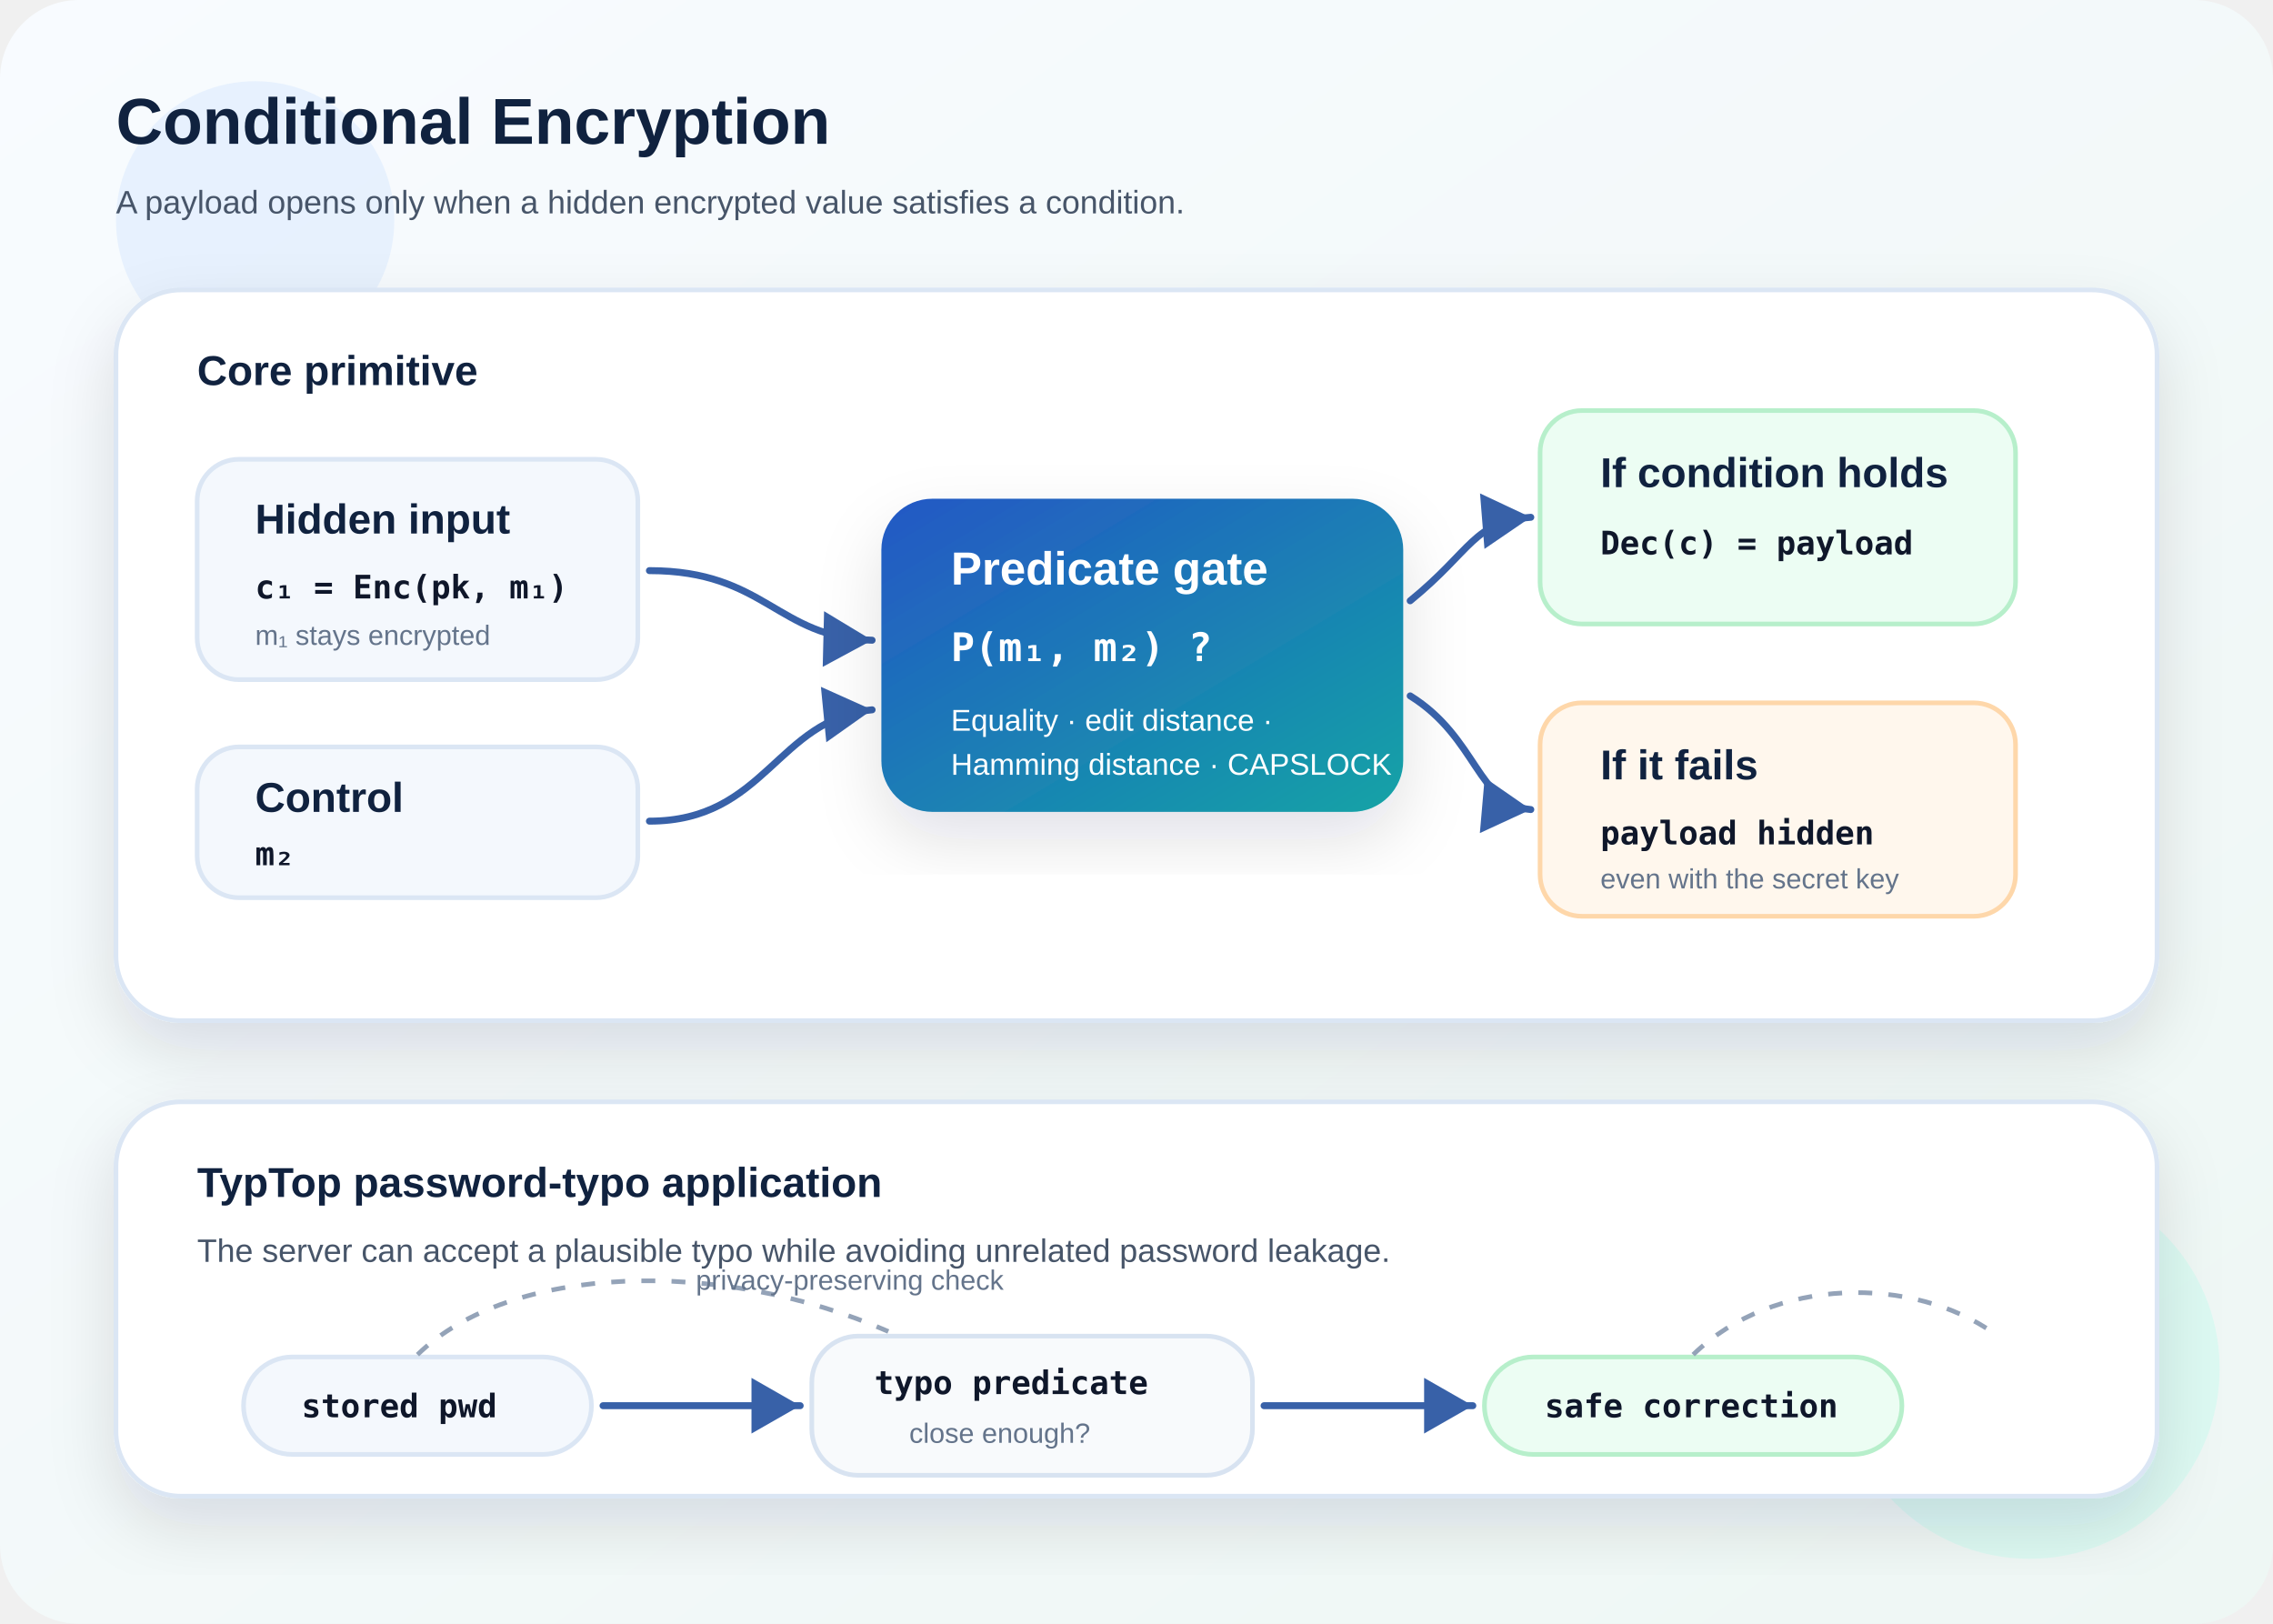
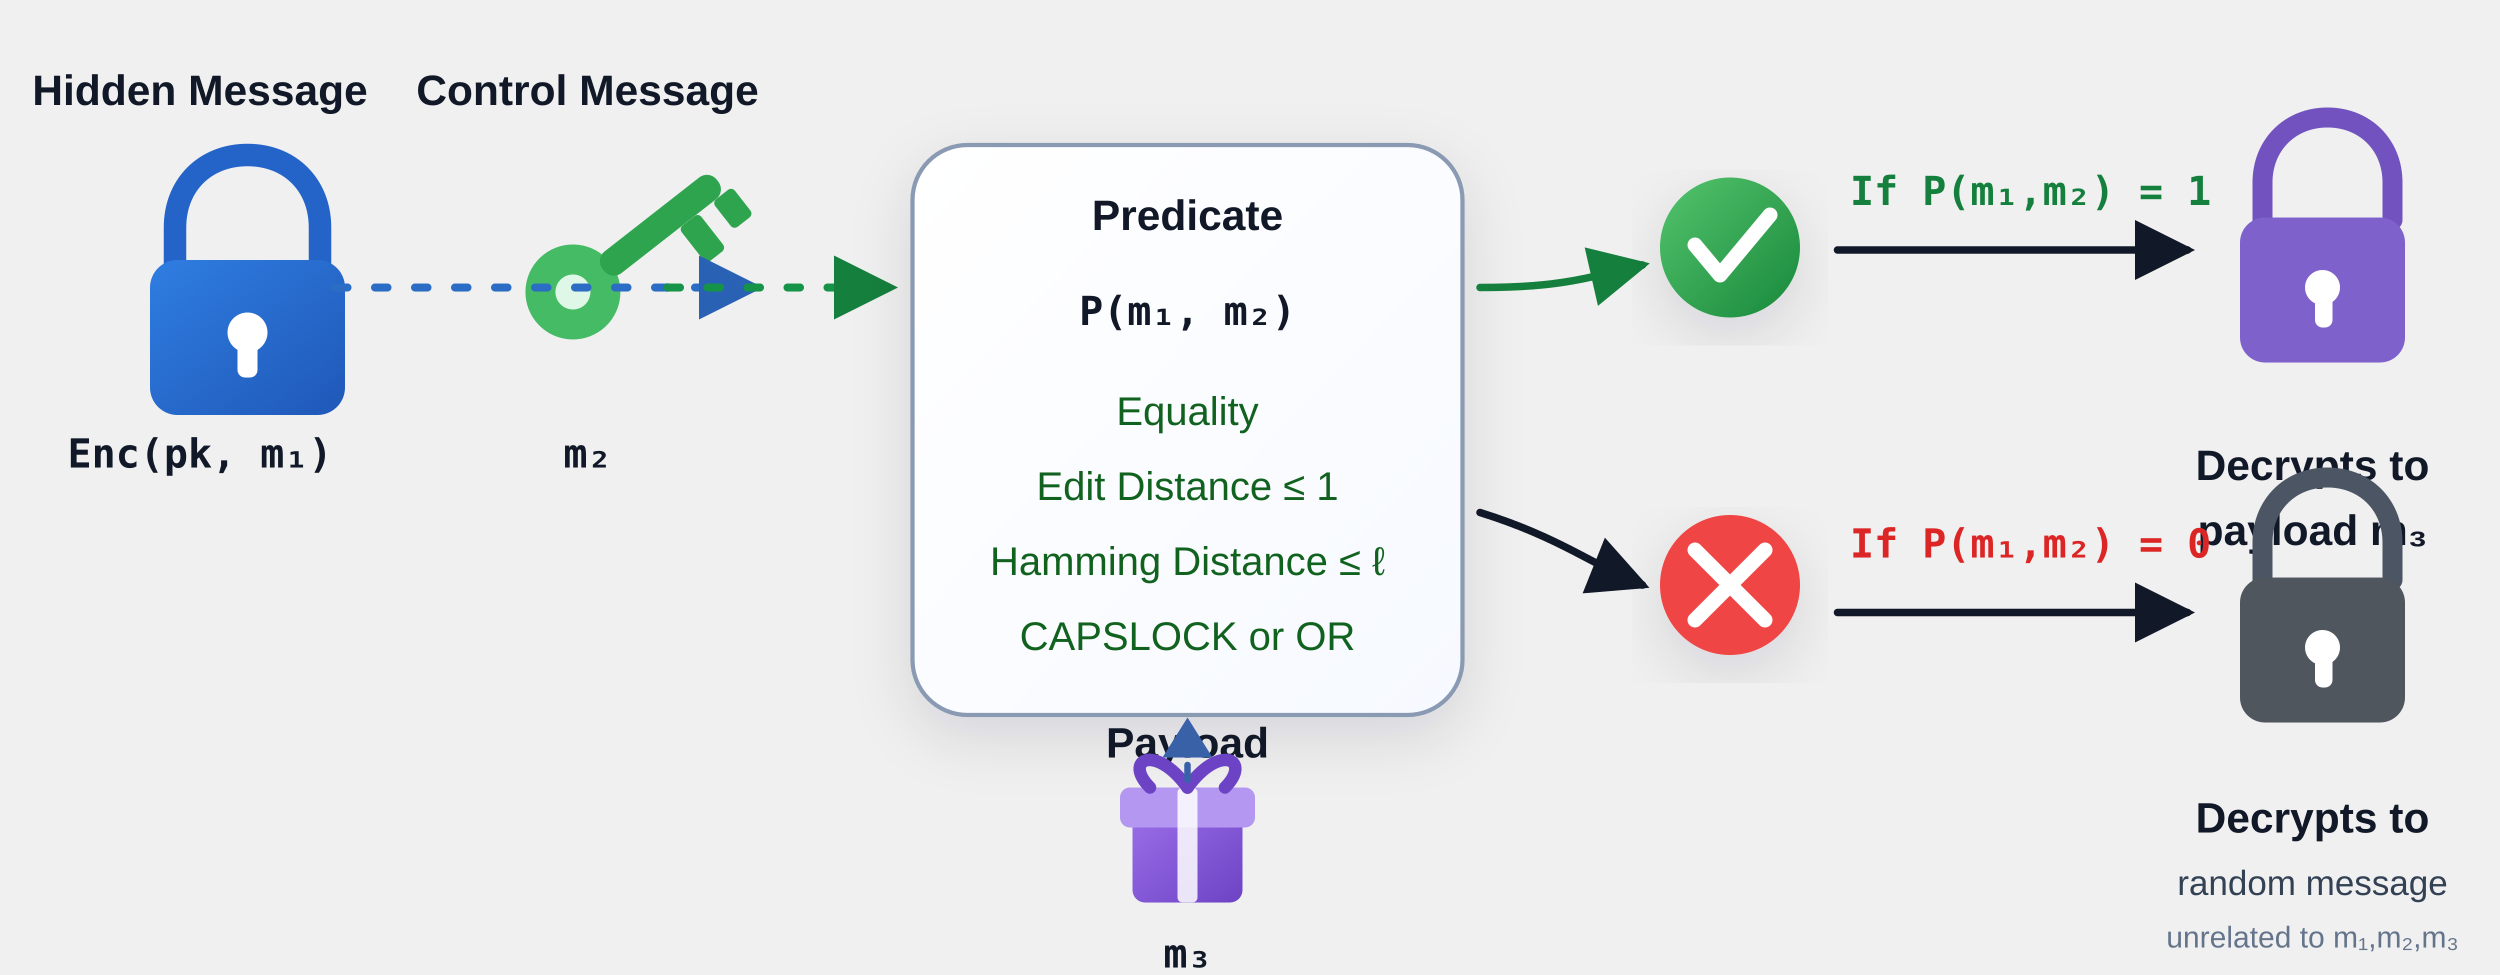
- <svg xmlns="http://www.w3.org/2000/svg" viewBox="0 0 980 700" role="img" aria-labelledby="title desc">
+ <svg xmlns="http://www.w3.org/2000/svg" viewBox="0 0 1000 390" role="img" aria-labelledby="title desc">
  <defs>
-     <linearGradient id="bg" x1="0" y1="0" x2="1" y2="1">
-       <stop offset="0" stop-color="#f8fbff" />
-       <stop offset="1" stop-color="#eef7f4" />
+     <linearGradient id="gate" x1="0" y1="0" x2="1" y2="1">
+       <stop offset="0" stop-color="#ffffff" />
+       <stop offset="1" stop-color="#f6f9ff" />
    </linearGradient>
-     <linearGradient id="blue" x1="0" y1="0" x2="1" y2="1">
-       <stop offset="0" stop-color="#2457c5" />
-       <stop offset="1" stop-color="#13a3a6" />
+     <linearGradient id="lockBlue" x1="0" y1="0" x2="1" y2="1">
+       <stop offset="0" stop-color="#2f7de1" />
+       <stop offset="1" stop-color="#1f58b8" />
    </linearGradient>
-     <filter id="shadow" x="-20%" y="-20%" width="140%" height="140%">
-       <feDropShadow dx="0" dy="12" stdDeviation="14" flood-color="#0f172a" flood-opacity="0.12" />
+     <linearGradient id="giftPurple" x1="0" y1="0" x2="1" y2="1">
+       <stop offset="0" stop-color="#9b6ee8" />
+       <stop offset="1" stop-color="#6d43c5" />
+     </linearGradient>
+     <linearGradient id="green" x1="0" y1="0" x2="1" y2="1">
+       <stop offset="0" stop-color="#54c46d" />
+       <stop offset="1" stop-color="#18883b" />
+     </linearGradient>
+     <filter id="softShadow" x="-20%" y="-20%" width="140%" height="140%">
+       <feDropShadow dx="0" dy="8" stdDeviation="12" flood-color="#0f172a" flood-opacity="0.12" />
    </filter>
-     <marker id="arrow" markerWidth="10" markerHeight="10" refX="8" refY="5" orient="auto" markerUnits="strokeWidth">
-       <path d="M1,1 L8,5 L1,9 Z" fill="#3861a8" />
+     <marker id="arrowBlue" markerWidth="10" markerHeight="10" refX="8" refY="5" orient="auto" markerUnits="strokeWidth">
+       <path d="M1,1 L9,5 L1,9 Z" fill="#2962b5" />
+     </marker>
+     <marker id="arrowGreen" markerWidth="10" markerHeight="10" refX="8" refY="5" orient="auto" markerUnits="strokeWidth">
+       <path d="M1,1 L9,5 L1,9 Z" fill="#15803d" />
+     </marker>
+     <marker id="arrowDark" markerWidth="10" markerHeight="10" refX="8" refY="5" orient="auto" markerUnits="strokeWidth">
+       <path d="M1,1 L9,5 L1,9 Z" fill="#111827" />
    </marker>
    <style>
-       .panel{fill:#fff;stroke:#dbe6f4;stroke-width:2;filter:url(#shadow)}
-       .soft{fill:#f4f8fd;stroke:#dbe6f4;stroke-width:2}
-       .title{font:700 28px -apple-system,BlinkMacSystemFont,"Segoe UI",Arial,sans-serif;fill:#10223f}
-       .h{font:700 18px -apple-system,BlinkMacSystemFont,"Segoe UI",Arial,sans-serif;fill:#10223f}
-       .t{font:500 14px -apple-system,BlinkMacSystemFont,"Segoe UI",Arial,sans-serif;fill:#475569}
-       .small{font:500 12px -apple-system,BlinkMacSystemFont,"Segoe UI",Arial,sans-serif;fill:#64748b}
-       .code{font:700 14px "SFMono-Regular",Consolas,monospace;fill:#0f172a}
-       .white{fill:#fff}
-       .arrow{stroke:#3861a8;stroke-width:3;fill:none;marker-end:url(#arrow);stroke-linecap:round}
-       .dash{stroke:#94a3b8;stroke-width:2;fill:none;stroke-dasharray:6 7}
-       .good{fill:#ecfdf3;stroke:#b7efcb;stroke-width:2}
-       .bad{fill:#fff7ed;stroke:#fed7aa;stroke-width:2}
+       .label{font:700 17px -apple-system,BlinkMacSystemFont,"Segoe UI",Arial,sans-serif;fill:#111827}
+       .small{font:500 14px -apple-system,BlinkMacSystemFont,"Segoe UI",Arial,sans-serif;fill:#334155}
+       .mini{font:500 12px -apple-system,BlinkMacSystemFont,"Segoe UI",Arial,sans-serif;fill:#64748b}
+       .code{font:700 16px "SFMono-Regular",Consolas,monospace;fill:#111827}
+       .greenText{font:700 16px "SFMono-Regular",Consolas,monospace;fill:#15803d}
+       .redText{font:700 16px "SFMono-Regular",Consolas,monospace;fill:#dc2626}
+       .gateText{font:500 16px -apple-system,BlinkMacSystemFont,"Segoe UI",Arial,sans-serif;fill:#12621f}
+       .gateBox{fill:url(#gate);stroke:#8a9ab2;stroke-width:1.7;filter:url(#softShadow)}
+       .dashBlue{stroke:#2b6cc5;stroke-width:3.2;stroke-linecap:round;stroke-dasharray:5 11;fill:none;marker-end:url(#arrowBlue)}
+       .dashGreen{stroke:#159447;stroke-width:3.2;stroke-linecap:round;stroke-dasharray:5 11;fill:none;marker-end:url(#arrowGreen)}
+       .solidGreen{stroke:#15803d;stroke-width:3;stroke-linecap:round;fill:none;marker-end:url(#arrowGreen)}
+       .solidDark{stroke:#111827;stroke-width:3;stroke-linecap:round;fill:none;marker-end:url(#arrowDark)}
+       .thinDash{stroke:#7c8ba1;stroke-width:2.5;stroke-linecap:round;stroke-dasharray:6 8;fill:none;marker-end:url(#arrowBlue)}
    </style>
  </defs>
-   <rect x="0" y="0" width="980" height="700" rx="34" fill="url(#bg)" />
-   <circle cx="110" cy="95" r="60" fill="#dbeafe" opacity="0.55" />
-   <circle cx="875" cy="590" r="82" fill="#ccfbf1" opacity="0.55" />
-   <text x="50" y="62" class="title">Conditional Encryption</text>
-   <text x="50" y="92" class="t">A payload opens only when a hidden encrypted value satisfies a condition.</text>
-   <rect x="50" y="125" width="880" height="315" rx="28" class="panel" />
-   <text x="85" y="166" class="h">Core primitive</text>
-   <rect x="85" y="198" width="190" height="95" rx="18" class="soft" />
-   <text x="110" y="230" class="h">Hidden input</text>
-   <text x="110" y="258" class="code">c₁ = Enc(pk, m₁)</text>
-   <text x="110" y="278" class="small">m₁ stays encrypted</text>
-   <rect x="85" y="322" width="190" height="65" rx="18" class="soft" />
-   <text x="110" y="350" class="h">Control</text>
-   <text x="110" y="373" class="code">m₂</text>
-   <path d="M280 246 C330 246, 335 275, 376 276" class="arrow" />
-   <path d="M280 354 C330 354, 335 310, 376 306" class="arrow" />
-   <rect x="380" y="215" width="225" height="135" rx="22" fill="url(#blue)" filter="url(#shadow)" />
-   <text x="410" y="252" class="white" style="font:700 20px -apple-system,BlinkMacSystemFont,'Segoe UI',Arial,sans-serif">Predicate gate</text>
-   <text x="410" y="285" class="white" style="font:700 17px 'SFMono-Regular',Consolas,monospace">P(m₁, m₂) ?</text>
-   <text x="410" y="315" class="white" style="font:500 13px -apple-system,BlinkMacSystemFont,'Segoe UI',Arial,sans-serif">Equality · edit distance ·</text>
-   <text x="410" y="334" class="white" style="font:500 13px -apple-system,BlinkMacSystemFont,'Segoe UI',Arial,sans-serif">Hamming distance · CAPSLOCK</text>
-   <rect x="664" y="177" width="205" height="92" rx="18" class="good" />
-   <text x="690" y="210" class="h">If condition holds</text>
-   <text x="690" y="239" class="code">Dec(c) = payload</text>
-   <rect x="664" y="303" width="205" height="92" rx="18" class="bad" />
-   <text x="690" y="336" class="h">If it fails</text>
-   <text x="690" y="364" class="code">payload hidden</text>
-   <text x="690" y="383" class="small">even with the secret key</text>
-   <path d="M608 259 C635 237, 635 225, 660 223" class="arrow" />
-   <path d="M608 300 C637 318, 637 347, 660 349" class="arrow" />
-   <rect x="50" y="475" width="880" height="170" rx="28" class="panel" />
-   <text x="85" y="516" class="h">TypTop password-typo application</text>
-   <text x="85" y="544" class="t">The server can accept a plausible typo while avoiding unrelated password leakage.</text>
-   <rect x="105" y="585" width="150" height="42" rx="21" class="soft" />
-   <text x="130" y="611" class="code">stored pwd</text>
-   <path d="M260 606 L345 606" class="arrow" />
-   <rect x="350" y="576" width="190" height="60" rx="20" fill="#f8fafc" stroke="#d8e3f1" stroke-width="2" />
-   <text x="377" y="601" class="code">typo predicate</text>
-   <text x="392" y="622" class="small">close enough?</text>
-   <path d="M545 606 L635 606" class="arrow" />
-   <rect x="640" y="585" width="180" height="42" rx="21" fill="#ecfdf3" stroke="#b7efcb" stroke-width="2" />
-   <text x="666" y="611" class="code">safe correction</text>
-   <path d="M180 584 C220 545, 310 542, 383 574" class="dash" />
-   <path d="M730 584 C765 550, 825 550, 860 575" class="dash" />
-   <text x="300" y="556" class="small">privacy-preserving check</text>
+   <rect x="0" y="0" width="1000" height="390" rx="34" fill="rgba(255,255,255,0)" />
+   <text x="80" y="42" text-anchor="middle" class="label">Hidden Message</text>
+   <g transform="translate(54 76)">
+     <path d="M16 30 v-15 c0-17 12-29 29-29s29 12 29 29v15" fill="none" stroke="#2464c8" stroke-width="9" stroke-linecap="round" />
+     <rect x="6" y="28" width="78" height="62" rx="11" fill="url(#lockBlue)" />
+     <circle cx="45" cy="57" r="8" fill="#fff" />
+     <rect x="41" y="58" width="8" height="17" rx="3" fill="#fff" />
+   </g>
+   <text x="80" y="187" text-anchor="middle" class="code">Enc(pk, m₁)</text>
+   <text x="235" y="42" text-anchor="middle" class="label">Control Message</text>
+   <g transform="translate(204 83) rotate(-38 35 35)">
+     <circle cx="28" cy="28" r="19" fill="#45bb65" />
+     <circle cx="28" cy="28" r="7" fill="#def7e6" />
+     <rect x="43" y="23" width="58" height="11" rx="5" fill="#2fa44f" />
+     <rect x="77" y="34" width="10" height="18" rx="2" fill="#2fa44f" />
+     <rect x="94" y="34" width="10" height="14" rx="2" fill="#2fa44f" />
+   </g>
+   <text x="235" y="187" text-anchor="middle" class="code">m₂</text>
+   <path d="M134 115 C190 115 246 115 302 115" class="dashBlue" />
+   <path d="M267 115 C302 115 326 115 356 115" class="dashGreen" />
+   <rect x="365" y="58" width="220" height="228" rx="22" class="gateBox" />
+   <text x="475" y="92" text-anchor="middle" class="label">Predicate</text>
+   <text x="475" y="130" text-anchor="middle" class="code">P(m₁, m₂)</text>
+   <text x="475" y="170" text-anchor="middle" class="gateText">Equality</text>
+   <text x="475" y="200" text-anchor="middle" class="gateText">Edit Distance ≤ 1</text>
+   <text x="475" y="230" text-anchor="middle" class="gateText">Hamming Distance ≤ ℓ</text>
+   <text x="475" y="260" text-anchor="middle" class="gateText">CAPSLOCK or OR</text>
+   <g transform="translate(445 303)">
+     <text x="30" y="0" text-anchor="middle" class="label">Payload</text>
+     <rect x="8" y="22" width="44" height="36" rx="5" fill="url(#giftPurple)" />
+     <rect x="3" y="12" width="54" height="16" rx="4" fill="#b397f0" />
+     <rect x="26" y="12" width="8" height="46" rx="2" fill="#fff" opacity="0.85" />
+     <path d="M30 12 C17 -6 4 1 15 12" fill="none" stroke="#6d43c5" stroke-width="5" stroke-linecap="round" />
+     <path d="M30 12 C43 -6 56 1 45 12" fill="none" stroke="#6d43c5" stroke-width="5" stroke-linecap="round" />
+     <text x="30" y="84" text-anchor="middle" class="code">m₃</text>
+   </g>
+   <line x1="475" y1="312" x2="475" y2="294" stroke="#3861a8" stroke-width="2.6" stroke-linecap="round" stroke-dasharray="6 7" />
+   <path d="M475 287 L465 303 L485 303 Z" fill="#3861a8" />
+   <path d="M592 115 C625 115 635 111 657 106" class="solidGreen" />
+   <circle cx="692" cy="99" r="28" fill="url(#green)" filter="url(#softShadow)" />
+   <path d="M678 98 L688 110 L708 86" fill="none" stroke="#fff" stroke-width="6" stroke-linecap="round" stroke-linejoin="round" />
+   <text x="740" y="82" class="greenText">If P(m₁,m₂) = 1</text>
+   <path d="M735 100 L875 100" class="solidDark" />
+   <g transform="translate(892 62)">
+     <path d="M13 26 v-15 c0-15 11-26 26-26s26 11 26 26v15" fill="none" stroke="#7152bf" stroke-width="8" stroke-linecap="round" />
+     <rect x="4" y="25" width="66" height="58" rx="10" fill="#7e61cb" />
+     <circle cx="37" cy="53" r="7" fill="#fff" />
+     <rect x="34" y="54" width="7" height="15" rx="3" fill="#fff" />
+   </g>
+   <text x="925" y="192" text-anchor="middle" class="label">Decrypts to</text>
+   <text x="925" y="218" text-anchor="middle" class="label">payload m₃</text>
+   <path d="M592 205 C624 215 637 226 657 234" class="solidDark" />
+   <circle cx="692" cy="234" r="28" fill="#ef4444" filter="url(#softShadow)" />
+   <path d="M678 220 L706 248 M706 220 L678 248" fill="none" stroke="#fff" stroke-width="6" stroke-linecap="round" />
+   <text x="740" y="223" class="redText">If P(m₁,m₂) = 0</text>
+   <path d="M735 245 L875 245" class="solidDark" />
+   <g transform="translate(892 206)">
+     <path d="M13 26 v-15 c0-15 11-26 26-26s26 11 26 26v15" fill="none" stroke="#4b5563" stroke-width="8" stroke-linecap="round" />
+     <rect x="4" y="25" width="66" height="58" rx="10" fill="#50565e" />
+     <circle cx="37" cy="53" r="7" fill="#fff" />
+     <rect x="34" y="54" width="7" height="15" rx="3" fill="#fff" />
+   </g>
+   <text x="925" y="333" text-anchor="middle" class="label">Decrypts to</text>
+   <text x="925" y="358" text-anchor="middle" class="small">random message</text>
+   <text x="925" y="379" text-anchor="middle" class="mini">unrelated to m₁,m₂,m₃</text>
</svg>
